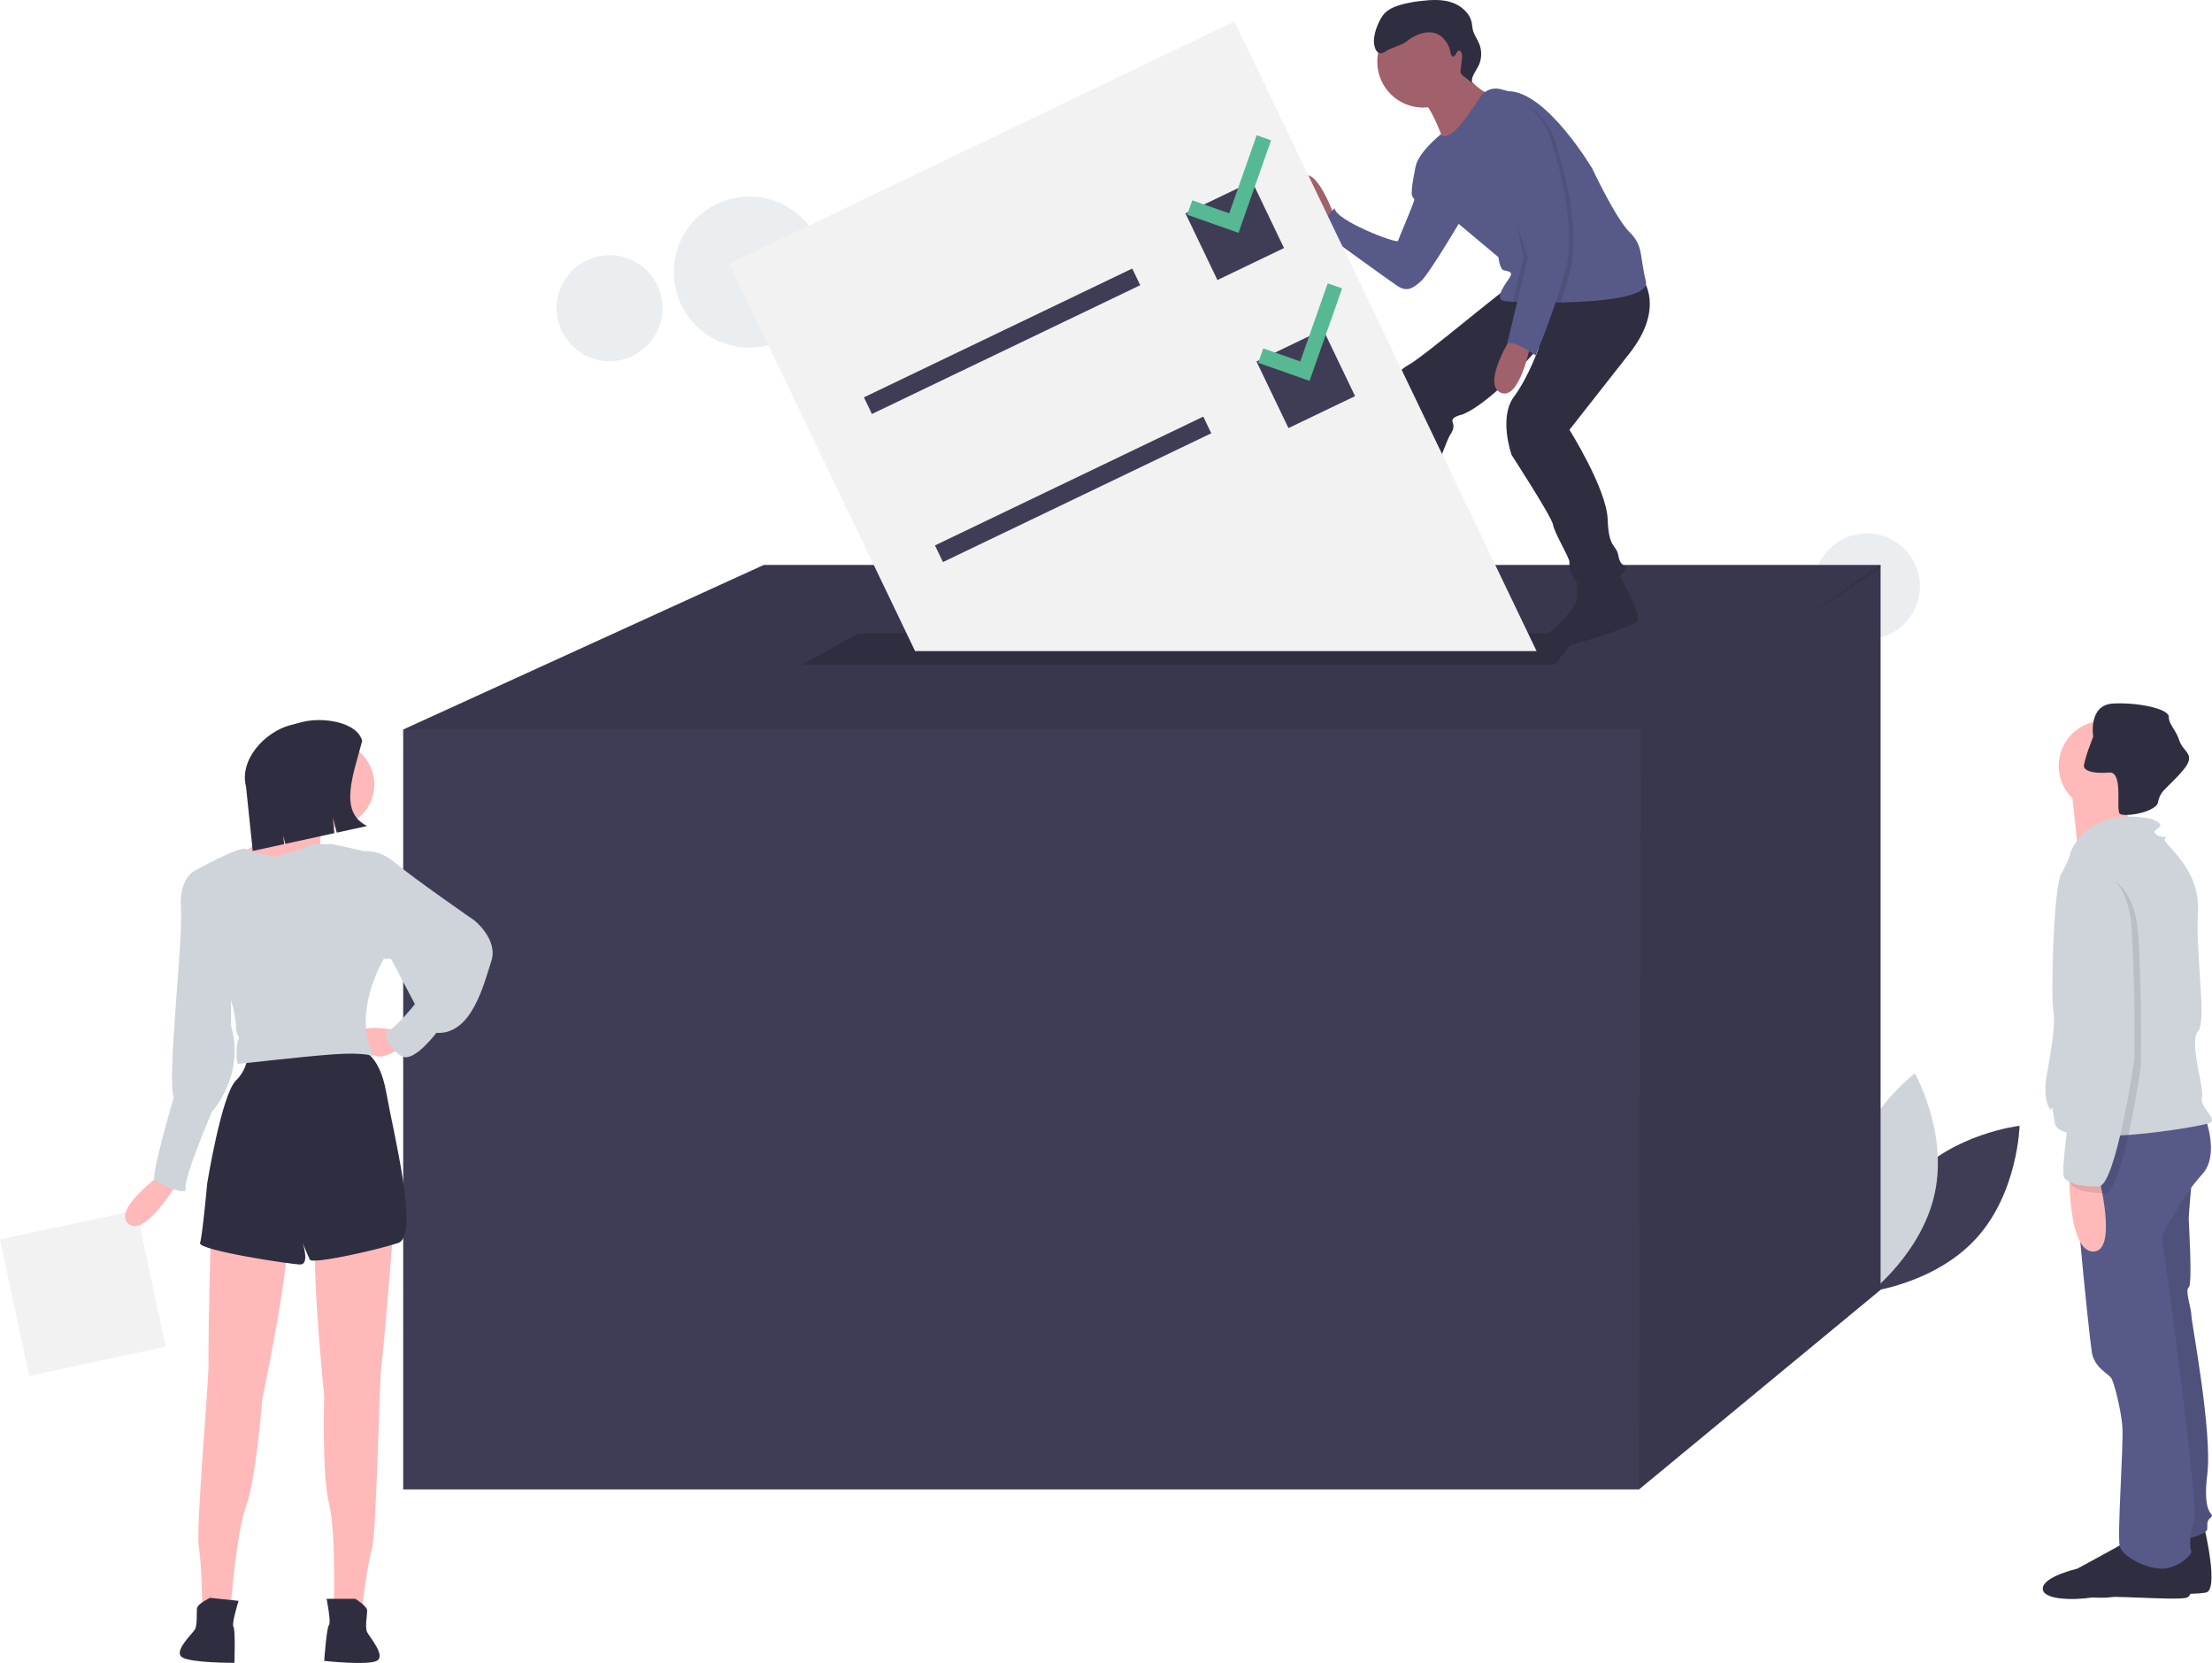
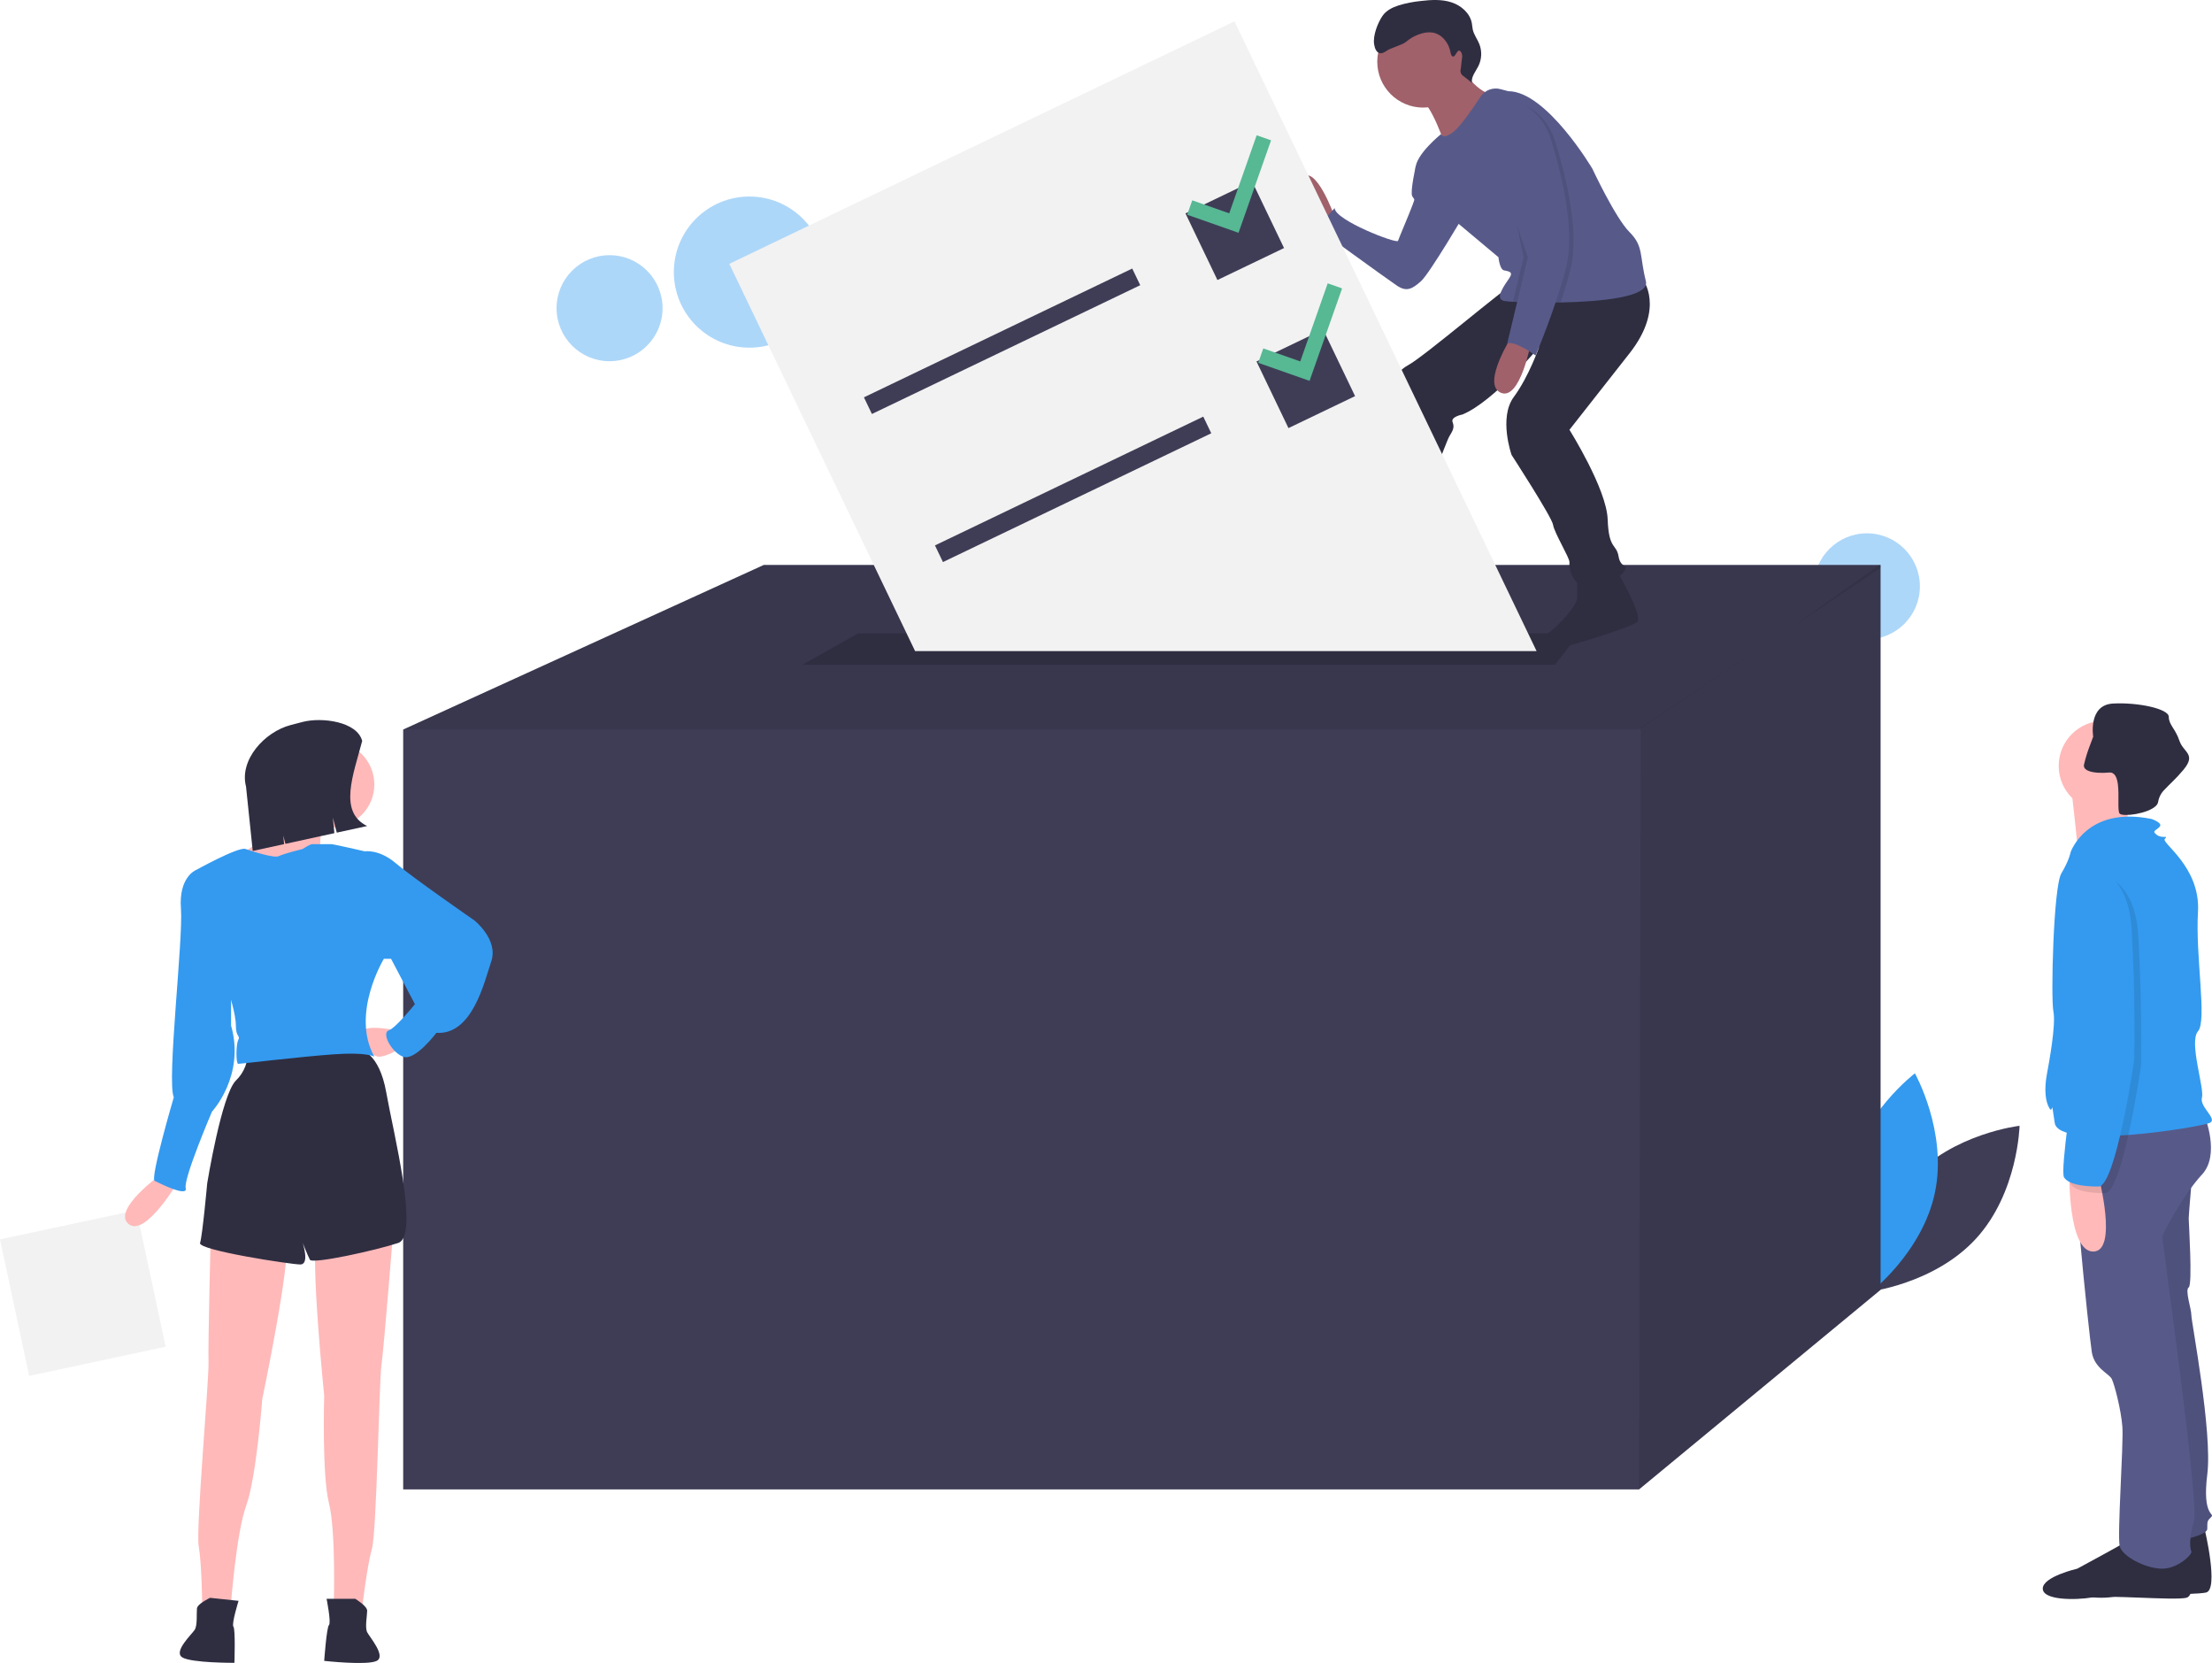
<svg xmlns="http://www.w3.org/2000/svg" data-name="Layer 1" width="914.817" height="687.575" viewBox="0 0 914.817 687.575">
-   <circle cx="772.098" cy="242.425" r="21.92" fill="#ced4da" opacity="0.4" />
-   <circle cx="309.93" cy="112.501" r="31.248" fill="#ced4da" opacity="0.4" />
-   <circle cx="252.098" cy="127.425" r="21.92" fill="#ced4da" opacity="0.4" />
+   <circle cx="772.098" cy="242.425" r="21.92" fill="#339af0" opacity="0.4" />
+   <circle cx="309.93" cy="112.501" r="31.248" fill="#339af0" opacity="0.4" />
+   <circle cx="252.098" cy="127.425" r="21.92" fill="#339af0" opacity="0.4" />
  <path d="M933.049,593.762c-17.32,18.962-17.949,46.584-17.949,46.584s27.453-3.122,44.773-22.084,17.949-46.584,17.949-46.584S950.369,574.8,933.049,593.762Z" transform="translate(-142.5916 -106.2126)" fill="#3f3d56" />
-   <path d="M942.833,599.218c-5.241,25.141-27.272,41.815-27.272,41.815s-13.534-24.088-8.293-49.229S934.54,549.989,934.54,549.989,948.074,574.077,942.833,599.218Z" transform="translate(-142.5916 -106.2126)" fill="#ced4da" />
+   <path d="M942.833,599.218c-5.241,25.141-27.272,41.815-27.272,41.815s-13.534-24.088-8.293-49.229S934.54,549.989,934.54,549.989,948.074,574.077,942.833,599.218Z" transform="translate(-142.5916 -106.2126)" fill="#339af0" />
  <polygon points="777.746 233.581 777.746 533.289 677.843 615.818 166.746 615.818 166.746 301.631 315.876 233.581 777.746 233.581" fill="#3f3d56" />
  <polygon points="777.746 233.581 777.746 234.782 741.882 258.788 677.843 301.631 166.746 301.631 315.876 233.581 777.746 233.581" opacity="0.1" />
  <polygon points="777.746 233.581 777.746 533.289 677.843 615.818 678.567 300.907 741.882 258.788 777.167 233.581 777.746 233.581" opacity="0.1" />
  <polygon points="643.094 274.845 331.803 274.845 354.969 261.814 653.23 261.814 643.094 274.845" fill="#2f2e41" />
  <path d="M1054.352,738.332s6.035,25.236.549,26.334-32.368.743-38.952,1.84-20.299-.743-20.299-5.681,14.264-8.229,14.264-8.229,20.299-10.972,20.847-11.521S1054.352,738.332,1054.352,738.332Z" transform="translate(-142.5916 -106.2126)" fill="#2f2e41" />
  <path d="M1049.415,589.657s-1.646,18.653-1.646,20.299,1.646,27.431,0,28.528,1.097,8.778,1.097,11.521,8.778,48.278,6.583,65.834,3.292,15.91,1.646,17.556-1.646,1.646-1.646,4.938-17.556,6.035-17.556,6.035L1018.692,623.123l9.875-36.209Z" transform="translate(-142.5916 -106.2126)" fill="#575a89" />
  <path d="M1049.415,589.657s-1.646,18.653-1.646,20.299,1.646,27.431,0,28.528,1.097,8.778,1.097,11.521,8.778,48.278,6.583,65.834,3.292,15.91,1.646,17.556-1.646,1.646-1.646,4.938-17.556,6.035-17.556,6.035L1018.692,623.123l9.875-36.209Z" transform="translate(-142.5916 -106.2126)" opacity="0.1" />
  <path d="M1046.672,746.013s5.486,19.75,0,20.847-32.368-1.257-38.952-.16-20.299,1.257-20.299-3.681,14.264-8.229,14.264-8.229,20.299-10.972,20.847-11.521S1046.672,746.013,1046.672,746.013Z" transform="translate(-142.5916 -106.2126)" fill="#2f2e41" />
  <path d="M1054.352,567.713s6.583,15.91-1.097,24.139-16.458,24.688-16.458,25.785,15.361,110.272,13.167,117.404-1.646,11.521-1.097,12.618-5.486,7.132-12.07,7.132-16.458-4.938-17.556-9.326,1.646-42.243,1.097-49.375-3.292-17.556-4.389-19.75-7.132-4.389-8.229-10.972-9.875-90.522-7.132-93.265S1054.352,567.713,1054.352,567.713Z" transform="translate(-142.5916 -106.2126)" fill="#575a89" />
  <circle cx="870.066" cy="316.665" r="18.653" fill="#ffb9b9" />
  <path d="M1024.178,432.204s-3.84,20.299-1.097,22.493-20.847,5.486-20.847,5.486-2.743-26.882-3.292-29.625S1024.178,432.204,1024.178,432.204Z" transform="translate(-142.5916 -106.2126)" fill="#ffb9b9" />
-   <path d="M998.942,458.538s6.583-19.202,33.466-13.715c0,0,4.938,1.646,3.292,3.292s-3.292,1.646-1.097,3.292,4.938,0,3.292,1.646,14.813,11.521,13.715,30.174,3.84,44.986,0,49.375,2.743,23.59,1.646,27.431,6.583,8.778,3.292,10.424-62.542,11.521-64.188,0-.549-3.292-2.194-6.035-2.194-7.681-1.097-13.715,3.84-20.847,2.743-26.334,0-51.57,3.292-57.056S998.942,458.538,998.942,458.538Z" transform="translate(-142.5916 -106.2126)" fill="#ced4da" />
+   <path d="M998.942,458.538s6.583-19.202,33.466-13.715c0,0,4.938,1.646,3.292,3.292s-3.292,1.646-1.097,3.292,4.938,0,3.292,1.646,14.813,11.521,13.715,30.174,3.84,44.986,0,49.375,2.743,23.59,1.646,27.431,6.583,8.778,3.292,10.424-62.542,11.521-64.188,0-.549-3.292-2.194-6.035-2.194-7.681-1.097-13.715,3.84-20.847,2.743-26.334,0-51.57,3.292-57.056S998.942,458.538,998.942,458.538Z" transform="translate(-142.5916 -106.2126)" fill="#339af0" />
  <path d="M1010.463,592.4s8.229,31.271-2.194,31.271-9.875-32.368-9.875-32.368Z" transform="translate(-142.5916 -106.2126)" fill="#ffb9b9" />
  <path d="M1004.428,422.878c0,1.591,2.304,2.6,5.876,2.831h.005a29.891,29.891,0,0,0,4.543-.088c2.282-.208,3.226,1.937,3.615,4.767.636,4.669-.252,11.214.773,12.24,1.415,1.415,11.735-.005,14.961-3.215a2.981,2.981,0,0,0,.949-1.723,9.166,9.166,0,0,1,2.754-5.119c1.904-2.079,4.614-4.383,7.67-8.048,5.486-6.583,0-7.132-1.646-12.07s-4.389-6.583-4.389-9.875-12.618-6.035-23.042-5.486-8.229,13.715-8.229,13.715-.62,1.591-1.361,3.643a57.214,57.214,0,0,0-2.436,7.911A3.986,3.986,0,0,0,1004.428,422.878Z" transform="translate(-142.5916 -106.2126)" fill="#2f2e41" />
  <path d="M1006.623,466.767s18.653-1.097,20.299,26.334,1.097,53.216,1.097,53.764-7.681,52.667-14.813,52.667-12.618-1.097-14.264-3.84,4.389-42.243,4.389-42.243,2.743-41.695-1.646-54.862S996.748,468.413,1006.623,466.767Z" transform="translate(-142.5916 -106.2126)" opacity="0.1" />
-   <path d="M1003.88,464.024s18.653-1.097,20.299,26.334,1.097,53.216,1.097,53.764-7.681,52.667-14.813,52.667-12.618-1.097-14.264-3.84,4.389-42.243,4.389-42.243,2.743-41.695-1.646-54.862S994.004,465.67,1003.88,464.024Z" transform="translate(-142.5916 -106.2126)" fill="#ced4da" />
+   <path d="M1003.88,464.024s18.653-1.097,20.299,26.334,1.097,53.216,1.097,53.764-7.681,52.667-14.813,52.667-12.618-1.097-14.264-3.84,4.389-42.243,4.389-42.243,2.743-41.695-1.646-54.862S994.004,465.67,1003.88,464.024Z" transform="translate(-142.5916 -106.2126)" fill="#339af0" />
  <path d="M694.573,195.854s-8.129-23.032-14-15.806,9.032,19.419,9.032,19.419Z" transform="translate(-142.5916 -106.2126)" fill="#a0616a" />
  <path d="M732.96,173.273,728.07,175.086s-2.336,10.381-1.432,12.188,1.355.452,0,4.065-5.419,13.097-5.871,14.452-26.194-8.581-26.194-13.548c0,0-5.419,6.323-8.129,7.677,0,0,29.807,21.677,33.871,24.387s6.323,1.355,9.935-1.806,18.968-29.355,18.968-29.355Z" transform="translate(-142.5916 -106.2126)" fill="#575a89" />
  <path d="M719.863,333.596s.452,4.968,1.355,5.419,7.677,11.742,0,14-12.194,1.355-14,2.258-33.419,2.71-33.871-2.258,15.355-5.871,15.355-5.871,14.452-9.484,16.71-14.452S719.863,333.596,719.863,333.596Z" transform="translate(-142.5916 -106.2126)" fill="#2f2e41" />
  <path d="M811.541,342.628s10.839,18.516,8.129,20.774-29.099,10.487-32.968,10.839c-4.968.452-8.581-3.613-4.516-5.871s12.645-11.742,12.645-14.903v-8.129Z" transform="translate(-142.5916 -106.2126)" fill="#2f2e41" />
  <path d="M821.928,221.596s9.484,11.742-5.419,30.71L791.67,283.919s15.355,24.387,15.806,37.032,3.613,9.935,4.516,15.355,4.968,2.71,1.806,6.774-14.903,7.677-18.516,4.516a11.196,11.196,0,0,1-3.613-9.032c0-1.806-6.323-12.194-6.774-15.355s-17.161-28.903-17.161-28.903-5.419-15.355.903-23.936,10.501-20.75,10.501-20.75-18.63,22.557-31.726,27.976c0,0-4.968.903-4.065,3.161s0,3.613-1.355,5.871-10.839,28.452-14,35.226-1.806,10.839-5.419,13.097-19.871.452-19.871-1.806,2.258-8.129,3.613-11.29,12.194-39.742,11.29-46.065.452-14.903,7.226-18.516,41.097-32.968,42.903-32.968S821.928,221.596,821.928,221.596Z" transform="translate(-142.5916 -106.2126)" fill="#2f2e41" />
  <circle cx="588.562" cy="25.512" r="18.968" fill="#a0616a" />
  <path d="M746.509,133.531s5.871,10.387,13.097,11.742-18.968,22.129-18.968,22.129-6.323-19.871-11.742-20.774S746.509,133.531,746.509,133.531Z" transform="translate(-142.5916 -106.2126)" fill="#a0616a" />
  <path d="M727.992,175.983c0,5.871,17.613,22.581,17.613,22.581l16.71,14s.452,4.968,2.258,5.419,4.065.452,2.258,3.161-6.323,8.581-2.258,9.484a33.199,33.199,0,0,0,3.699.352c1.084.063,2.357.122,3.789.176,3.342.117,7.524.194,12.054.163q1.931-.007,3.929-.045c17.076-.339,36.856-2.303,35.239-8.775-2.71-10.839-.903-14.452-6.774-20.323s-15.355-26.194-15.355-26.194-18.968-32.065-34.774-32.065l-3.283-.863a7.519,7.519,0,0,0-8.206,3.152c-3.17,4.828-8.17,12.081-11.092,14.42-4.516,3.613-5.221,1.021-5.221,1.021S727.992,170.112,727.992,175.983Z" transform="translate(-142.5916 -106.2126)" fill="#575a89" />
  <path d="M768.186,244.628s-13.097,20.323-4.968,23.936,12.645-21.226,12.645-21.226Z" transform="translate(-142.5916 -106.2126)" fill="#a0616a" />
  <path d="M743.554,129.582c-.728-.092-.958-1.01-1.081-1.734-.656-3.874-3.543-7.548-7.422-8.173a10.51,10.51,0,0,0-4.422.356,16.779,16.779,0,0,0-5.674,2.793,9.36,9.36,0,0,1-2.836,1.781c-.712.209-3.734,1.553-4.44,1.78-1.552.5-2.837,2.125-4.436,1.803-1.53-.308-2.111-2.155-2.356-3.696-.56-3.51,1.449-8.748,3.447-11.688,1.516-2.231,4.081-3.515,6.646-4.351a47.752,47.752,0,0,1,9.218-1.832c4.219-.498,8.589-.763,12.632.541s7.725,4.494,8.48,8.675c.157.871.187,1.763.379,2.627.47,2.107,1.864,3.878,2.677,5.878a11.319,11.319,0,0,1-.345,9.176c-1.126,2.265-3.084,4.441-2.662,6.935l-3.485-2.748a2.531,2.531,0,0,1-1.163-2.962l.507-4.364a3.84,3.84,0,0,0-.226-2.359C745.441,125.314,744.768,129.735,743.554,129.582Z" transform="translate(-142.5916 -106.2126)" fill="#2f2e41" />
  <path d="M776.315,213.467l-4.254,17.69c4.29.154,9.967.235,15.983.117,1.517-4.552,2.967-9.299,4.078-13.743,4.065-16.258-2.71-41.097-6.323-52.839s-12.645-14.903-12.645-14.903a41.185,41.185,0,0,0-10.387,5.419C756.896,159.273,776.315,213.467,776.315,213.467Z" transform="translate(-142.5916 -106.2126)" opacity="0.1" />
  <path d="M772.702,212.564l-4.43,18.417c1.084.063,2.357.122,3.789.176,3.342.117,7.524.194,12.054.163,1.63-4.837,3.207-9.94,4.394-14.691,4.065-16.258-2.71-41.097-6.323-52.839s-11.516,1.129-11.516,1.129,3.161-7.677-2.71-3.613S772.702,212.564,772.702,212.564Z" transform="translate(-142.5916 -106.2126)" opacity="0.1" />
  <path d="M771.347,148.886s9.032,3.161,12.645,14.903,10.387,36.581,6.323,52.839S777.67,253.209,777.67,253.209s-8.581-6.323-11.742-4.968l8.581-35.677S755.089,158.37,760.96,154.305A41.185,41.185,0,0,1,771.347,148.886Z" transform="translate(-142.5916 -106.2126)" fill="#575a89" />
  <polygon points="635.488 269.199 510.541 8.828 301.62 109.085 378.456 269.199 635.488 269.199" fill="#f2f2f2" />
  <rect x="495.48" y="243.491" width="123.081" height="7.639" transform="translate(-194.7588 159.1223) rotate(-25.6354)" fill="#3f3d56" />
  <rect x="524.86" y="304.714" width="123.081" height="7.639" transform="translate(-218.3543 177.8595) rotate(-25.6354)" fill="#3f3d56" />
  <rect x="637.968" y="186.326" width="30.558" height="30.558" transform="translate(-165.5124 196.2548) rotate(-25.6354)" fill="#3f3d56" />
  <rect x="667.347" y="247.548" width="30.558" height="30.558" transform="translate(-189.1079 214.9919) rotate(-25.6354)" fill="#3f3d56" />
  <polygon points="519.718 55.924 508.372 88.206 493.077 82.83 490.984 88.785 512.214 96.246 525.672 58.017 519.718 55.924" fill="#57b894" />
  <polygon points="549.097 117.146 537.751 149.428 522.457 144.053 520.364 150.007 541.593 157.468 555.052 119.239 549.097 117.146" fill="#57b894" />
  <g id="b6a4aa65-5bff-4dd4-a595-827386906092" data-name="woman">
    <rect x="147.984" y="611.967" width="57.724" height="57.724" transform="translate(341.0645 1124.364) rotate(167.9424)" fill="#f2f2f2" />
-     <path id="ac286760-ef31-4470-8aba-995faff60c3b-319" data-name="right hand" d="M209.53,591.492s-20.734,14.81-13.823,20.734,20.734-17.772,20.734-17.772Z" transform="translate(-142.5916 -106.2126)" fill="#ffb9b9" />
-     <path id="ad0ee0d5-d520-47bd-bca9-706ef112ee3c-320" data-name="left leg" d="M305.302,614.201s-3.949,49.367-4.937,56.279-1.975,69.114-3.949,76.025-3.949,23.696-3.949,23.696H280.619s.987-30.608-1.975-42.456-1.975-44.43-1.975-44.43-5.924-58.253-2.962-66.152S305.302,614.201,305.302,614.201Z" transform="translate(-142.5916 -106.2126)" fill="#ffb9b9" />
-     <path id="a2d865fc-f989-4a0f-bdfe-5d1a04b5cb09-321" data-name="left shoe" d="M289.505,767.239s4.937,2.962,4.937,4.937-.987,6.911,0,8.886,7.899,9.873,3.949,11.848-21.722,0-21.722,0,.987-13.823,1.975-14.81-.987-10.861-.987-10.861Z" transform="translate(-142.5916 -106.2126)" fill="#2f2e41" />
-     <path id="a5afd73e-dc2f-49f8-bb76-01b6bc8ff4ec-322" data-name="right leg" d="M229.826,612.991s-1.254,49.509-.998,56.486-5.291,68.94-4.053,76.02,1.44,23.98,1.44,23.98l11.783,1.244s2.231-30.542,6.42-42.014,6.627-43.978,6.627-43.978,12.006-57.31,9.889-65.476S229.826,612.991,229.826,612.991Z" transform="translate(-142.5916 -106.2126)" fill="#ffb9b9" />
-     <path id="bae9c969-98bd-41cd-ab49-dced4866e2f9-323" data-name="right shoe" d="M229.472,766.842s-5.22,2.427-5.428,4.391.256,6.977-.933,8.837-8.891,8.99-5.171,11.368,21.602,2.28,21.602,2.28.469-13.85-.409-14.936,2.122-10.697,2.122-10.697Z" transform="translate(-142.5916 -106.2126)" fill="#2f2e41" />
-     <path id="efa1face-c8d6-4f61-8a17-c81461288bfc-324" data-name="pants" d="M291.479,540.15s7.899.987,10.861,17.772,13.823,59.241,4.937,62.203-35.544,8.886-36.532,6.911-2.962-6.911-2.962-6.911,2.962,8.886-.987,8.886-42.456-5.924-41.468-8.886,2.962-24.684,2.962-24.684,5.924-36.532,11.848-42.456a16.192,16.192,0,0,0,4.937-12.835Z" transform="translate(-142.5916 -106.2126)" fill="#2f2e41" />
-     <path id="ba787e0e-2496-4127-9664-864bc1f1b460-325" data-name="left hand" d="M306.29,532.251s-12.835-2.962-14.81.987,4.937,9.873,7.899,9.873,7.899-2.962,7.899-2.962Z" transform="translate(-142.5916 -106.2126)" fill="#ffb9b9" />
+     <path id="ac286760-ef31-4470-8aba-995faff60c3b-148" data-name="right hand" d="M209.53,591.492s-20.734,14.81-13.823,20.734,20.734-17.772,20.734-17.772Z" transform="translate(-142.5916 -106.2126)" fill="#ffb9b9" />
+     <path id="ad0ee0d5-d520-47bd-bca9-706ef112ee3c-149" data-name="left leg" d="M305.302,614.201s-3.949,49.367-4.937,56.279-1.975,69.114-3.949,76.025-3.949,23.696-3.949,23.696H280.619s.987-30.608-1.975-42.456-1.975-44.43-1.975-44.43-5.924-58.253-2.962-66.152S305.302,614.201,305.302,614.201Z" transform="translate(-142.5916 -106.2126)" fill="#ffb9b9" />
+     <path id="a2d865fc-f989-4a0f-bdfe-5d1a04b5cb09-150" data-name="left shoe" d="M289.505,767.239s4.937,2.962,4.937,4.937-.987,6.911,0,8.886,7.899,9.873,3.949,11.848-21.722,0-21.722,0,.987-13.823,1.975-14.81-.987-10.861-.987-10.861Z" transform="translate(-142.5916 -106.2126)" fill="#2f2e41" />
+     <path id="a5afd73e-dc2f-49f8-bb76-01b6bc8ff4ec-151" data-name="right leg" d="M229.826,612.991s-1.254,49.509-.998,56.486-5.291,68.94-4.053,76.02,1.44,23.98,1.44,23.98l11.783,1.244s2.231-30.542,6.42-42.014,6.627-43.978,6.627-43.978,12.006-57.31,9.889-65.476S229.826,612.991,229.826,612.991Z" transform="translate(-142.5916 -106.2126)" fill="#ffb9b9" />
+     <path id="bae9c969-98bd-41cd-ab49-dced4866e2f9-152" data-name="right shoe" d="M229.472,766.842s-5.22,2.427-5.428,4.391.256,6.977-.933,8.837-8.891,8.99-5.171,11.368,21.602,2.28,21.602,2.28.469-13.85-.409-14.936,2.122-10.697,2.122-10.697Z" transform="translate(-142.5916 -106.2126)" fill="#2f2e41" />
+     <path id="efa1face-c8d6-4f61-8a17-c81461288bfc-153" data-name="pants" d="M291.479,540.15s7.899.987,10.861,17.772,13.823,59.241,4.937,62.203-35.544,8.886-36.532,6.911-2.962-6.911-2.962-6.911,2.962,8.886-.987,8.886-42.456-5.924-41.468-8.886,2.962-24.684,2.962-24.684,5.924-36.532,11.848-42.456a16.192,16.192,0,0,0,4.937-12.835Z" transform="translate(-142.5916 -106.2126)" fill="#2f2e41" />
+     <path id="ba787e0e-2496-4127-9664-864bc1f1b460-154" data-name="left hand" d="M306.29,532.251s-12.835-2.962-14.81.987,4.937,9.873,7.899,9.873,7.899-2.962,7.899-2.962Z" transform="translate(-142.5916 -106.2126)" fill="#ffb9b9" />
    <circle id="af432612-84fe-4a80-a474-ad6710b59c23" data-name="head" cx="137.04" cy="324.342" r="17.772" fill="#ffb9b9" />
-     <path id="fc691572-079c-4ac7-a111-0c7206f484e6-326" data-name="neck" d="M276.669,443.39s-2.962,13.823-.987,13.823-14.81,8.886-14.81,8.886l-12.835-1.975-3.949-5.924s20.734-13.823,20.734-21.722S276.669,443.39,276.669,443.39Z" transform="translate(-142.5916 -106.2126)" fill="#ffb9b9" />
-     <path id="a377c2ac-5aad-4dd5-94e4-d6887260be3a-327" data-name="upper body" d="M267.783,457.213s2.962-1.975,3.949-1.975h7.899c.987,0,13.823,2.962,13.823,2.962l7.899,44.43s-13.823,22.709-3.949,40.481c0,0-2.962-1.975-16.785-.987s-38.506,3.949-39.494,3.949-.987-7.899,0-9.873-.987-.987-.987-5.924-2.962-13.823-2.962-13.823l-13.823-50.355s17.772-9.873,20.734-8.886,11.848,3.949,13.823,2.962S267.783,457.213,267.783,457.213Z" transform="translate(-142.5916 -106.2126)" fill="#ced4da" />
-     <path id="fd50713a-8150-4e39-832b-91f38638a5e4-328" data-name="left arm" d="M290.492,459.188l2.962-.987s5.924-.987,12.835,4.937S338.872,486.833,338.872,486.833s9.873,7.899,6.911,16.785-7.899,30.608-22.709,29.62c0,0-8.886,11.848-13.823,9.873s-8.886-9.873-5.924-10.861,10.861-10.861,10.861-10.861l-9.873-18.76h-2.962l-10.861-5.924Z" transform="translate(-142.5916 -106.2126)" fill="#ced4da" />
-     <path id="a85ddca5-281c-4897-a8aa-82a4133bac02-329" data-name="right arm" d="M231.251,465.112l-7.899.987s-6.911,2.962-5.924,15.797-5.924,71.089-2.962,78c0,0-9.873,33.57-7.899,34.557s13.823,6.911,12.835,2.962,10.861-31.595,10.861-31.595,13.823-14.81,7.899-35.544V513.491Z" transform="translate(-142.5916 -106.2126)" fill="#ced4da" />
-     <path id="eb14ef5a-0bc4-48da-8b11-b0e113a7ef46-330" data-name="hair" d="M294.423,447.737l-12.552,2.734-1.613-6.18.62,6.397L260.629,455.099l-.89-3.412.342,3.531-12.969,2.825-2.774-26.632c-2.852-10.928,7.558-22.576,18.486-25.428l4.848-1.265c8.027-2.095,22.617-.19,24.711,7.836C288.717,426.549,282.466,441.89,294.423,447.737Z" transform="translate(-142.5916 -106.2126)" fill="#2f2e41" />
+     <path id="fc691572-079c-4ac7-a111-0c7206f484e6-155" data-name="neck" d="M276.669,443.39s-2.962,13.823-.987,13.823-14.81,8.886-14.81,8.886l-12.835-1.975-3.949-5.924s20.734-13.823,20.734-21.722S276.669,443.39,276.669,443.39Z" transform="translate(-142.5916 -106.2126)" fill="#ffb9b9" />
+     <path id="a377c2ac-5aad-4dd5-94e4-d6887260be3a-156" data-name="upper body" d="M267.783,457.213s2.962-1.975,3.949-1.975h7.899c.987,0,13.823,2.962,13.823,2.962l7.899,44.43s-13.823,22.709-3.949,40.481c0,0-2.962-1.975-16.785-.987s-38.506,3.949-39.494,3.949-.987-7.899,0-9.873-.987-.987-.987-5.924-2.962-13.823-2.962-13.823l-13.823-50.355s17.772-9.873,20.734-8.886,11.848,3.949,13.823,2.962S267.783,457.213,267.783,457.213Z" transform="translate(-142.5916 -106.2126)" fill="#339af0" />
+     <path id="fd50713a-8150-4e39-832b-91f38638a5e4-157" data-name="left arm" d="M290.492,459.188l2.962-.987s5.924-.987,12.835,4.937S338.872,486.833,338.872,486.833s9.873,7.899,6.911,16.785-7.899,30.608-22.709,29.62c0,0-8.886,11.848-13.823,9.873s-8.886-9.873-5.924-10.861,10.861-10.861,10.861-10.861l-9.873-18.76h-2.962l-10.861-5.924Z" transform="translate(-142.5916 -106.2126)" fill="#339af0" />
+     <path id="a85ddca5-281c-4897-a8aa-82a4133bac02-158" data-name="right arm" d="M231.251,465.112l-7.899.987s-6.911,2.962-5.924,15.797-5.924,71.089-2.962,78c0,0-9.873,33.57-7.899,34.557s13.823,6.911,12.835,2.962,10.861-31.595,10.861-31.595,13.823-14.81,7.899-35.544V513.491Z" transform="translate(-142.5916 -106.2126)" fill="#339af0" />
+     <path id="eb14ef5a-0bc4-48da-8b11-b0e113a7ef46-159" data-name="hair" d="M294.423,447.737l-12.552,2.734-1.613-6.18.62,6.397L260.629,455.099l-.89-3.412.342,3.531-12.969,2.825-2.774-26.632c-2.852-10.928,7.558-22.576,18.486-25.428l4.848-1.265c8.027-2.095,22.617-.19,24.711,7.836C288.717,426.549,282.466,441.89,294.423,447.737Z" transform="translate(-142.5916 -106.2126)" fill="#2f2e41" />
  </g>
</svg>
